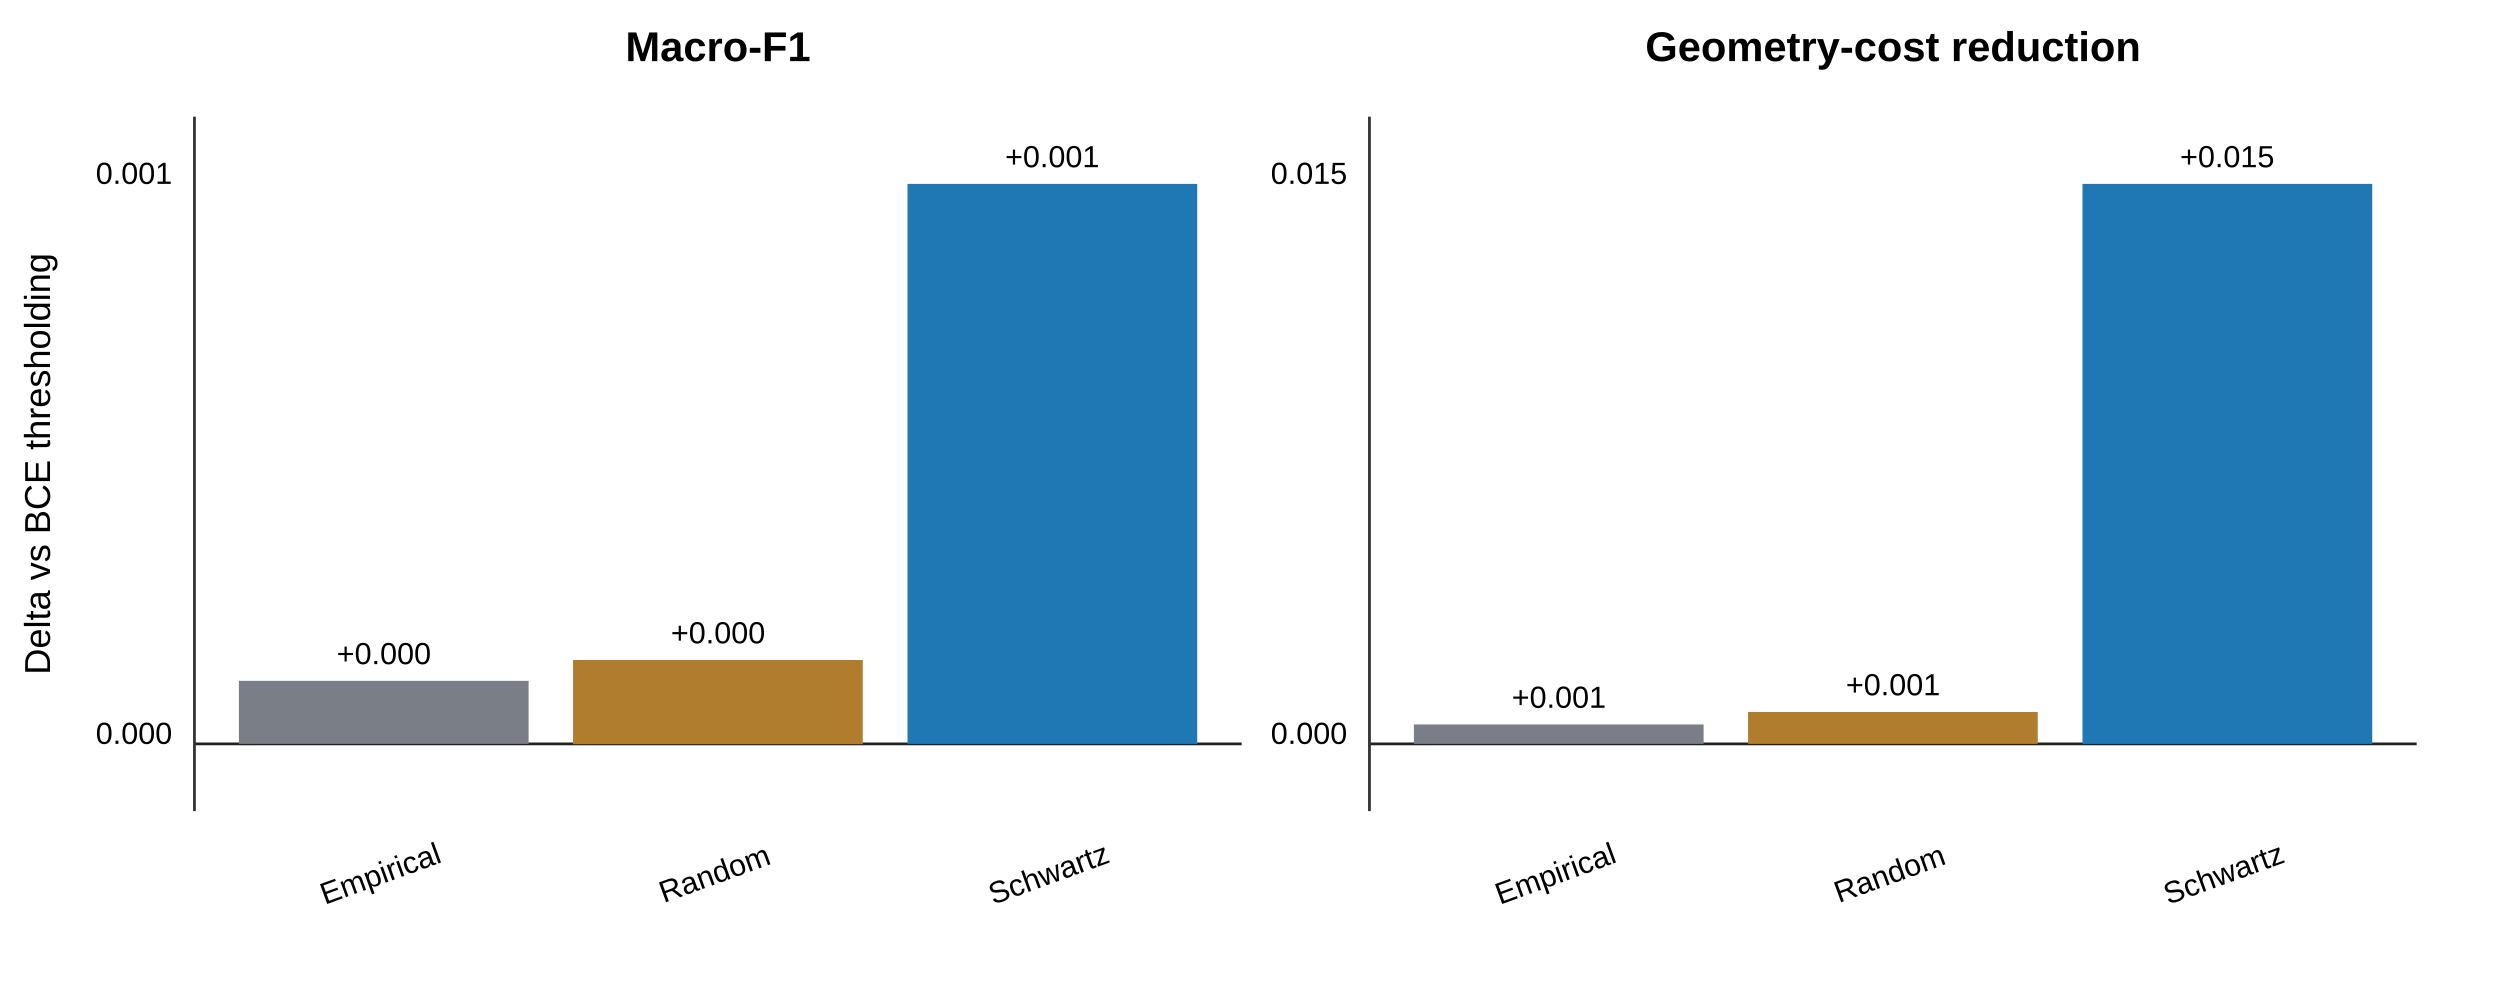
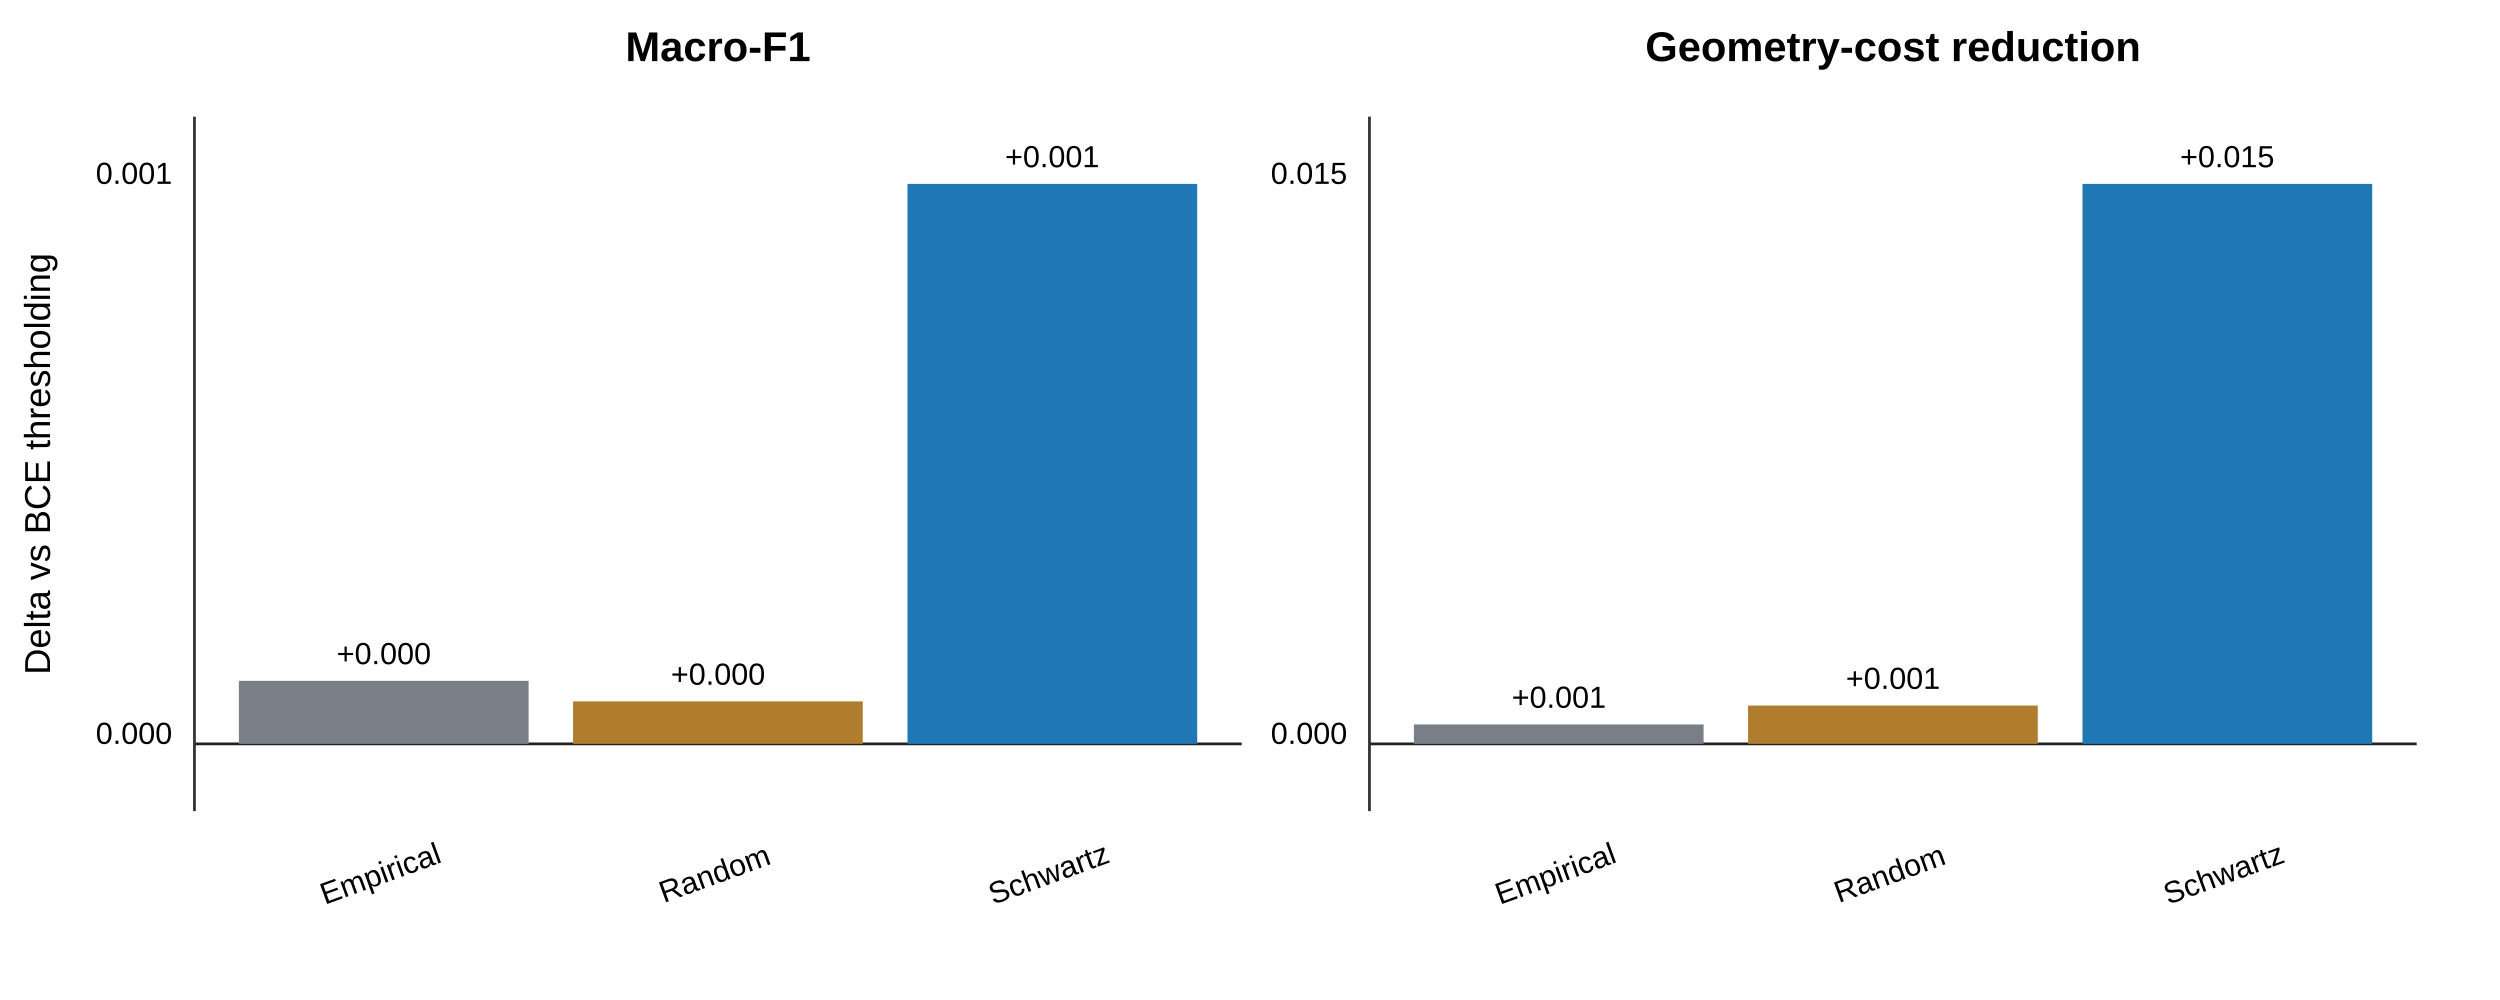
<svg xmlns="http://www.w3.org/2000/svg" width="900" height="360" viewBox="0 0 900 360">
  <rect width="100%" height="100%" fill="white" />
  <style>text{font-family:Arial,Helvetica,sans-serif;font-size:13px;}.small{font-size:11px;} .title{font-size:15px;font-weight:bold;}</style>
  <text class="title" x="258.5" y="22" text-anchor="middle">Macro-F1</text>
  <line x1="70" y1="267.8" x2="447" y2="267.8" stroke="#222" stroke-width="1" />
  <line x1="70" y1="42" x2="70" y2="292" stroke="#333" stroke-width="1" />
  <text class="small" x="62" y="66.2" text-anchor="end">0.001</text>
  <text class="small" x="62" y="267.8" text-anchor="end">0.000</text>
  <rect x="86.0" y="245.1" width="104.3" height="22.7" fill="#7a7f87" />
  <text class="small" x="138.2" y="318" text-anchor="middle" transform="rotate(-20 138.2 318)">Empirical</text>
  <text class="small" x="138.2" y="239.1" text-anchor="middle">+0.000</text>
-   <rect x="206.3" y="237.6" width="104.3" height="30.3" fill="#b07d2f" />
+   <rect x="206.3" y="252.5" width="104.3" height="15.3" fill="#b07d2f" />
  <text class="small" x="258.5" y="318" text-anchor="middle" transform="rotate(-20 258.5 318)">Random</text>
-   <text class="small" x="258.5" y="231.6" text-anchor="middle">+0.000</text>
+   <text class="small" x="258.5" y="246.5" text-anchor="middle">+0.000</text>
  <rect x="326.7" y="66.2" width="104.3" height="201.6" fill="#1f77b4" />
  <text class="small" x="378.8" y="318" text-anchor="middle" transform="rotate(-20 378.8 318)">Schwartz</text>
  <text class="small" x="378.8" y="60.2" text-anchor="middle">+0.001</text>
  <text x="18" y="167.0" text-anchor="middle" transform="rotate(-90 18 167.0)">Delta vs BCE thresholding</text>
  <text class="title" x="681.5" y="22" text-anchor="middle">Geometry-cost reduction</text>
  <line x1="493" y1="267.8" x2="870" y2="267.8" stroke="#222" stroke-width="1" />
  <line x1="493" y1="42" x2="493" y2="292" stroke="#333" stroke-width="1" />
  <text class="small" x="485" y="66.2" text-anchor="end">0.015</text>
  <text class="small" x="485" y="267.8" text-anchor="end">0.000</text>
  <rect x="509.0" y="260.8" width="104.3" height="7.0" fill="#7a7f87" />
  <text class="small" x="561.2" y="318" text-anchor="middle" transform="rotate(-20 561.2 318)">Empirical</text>
  <text class="small" x="561.2" y="254.8" text-anchor="middle">+0.001</text>
-   <rect x="629.3" y="256.3" width="104.3" height="11.5" fill="#b07d2f" />
+   <rect x="629.3" y="254.0" width="104.3" height="13.8" fill="#b07d2f" />
  <text class="small" x="681.5" y="318" text-anchor="middle" transform="rotate(-20 681.5 318)">Random</text>
-   <text class="small" x="681.5" y="250.3" text-anchor="middle">+0.001</text>
+   <text class="small" x="681.5" y="248.0" text-anchor="middle">+0.001</text>
  <rect x="749.7" y="66.2" width="104.3" height="201.6" fill="#1f77b4" />
  <text class="small" x="801.8" y="318" text-anchor="middle" transform="rotate(-20 801.8 318)">Schwartz</text>
  <text class="small" x="801.8" y="60.2" text-anchor="middle">+0.015</text>
</svg>
